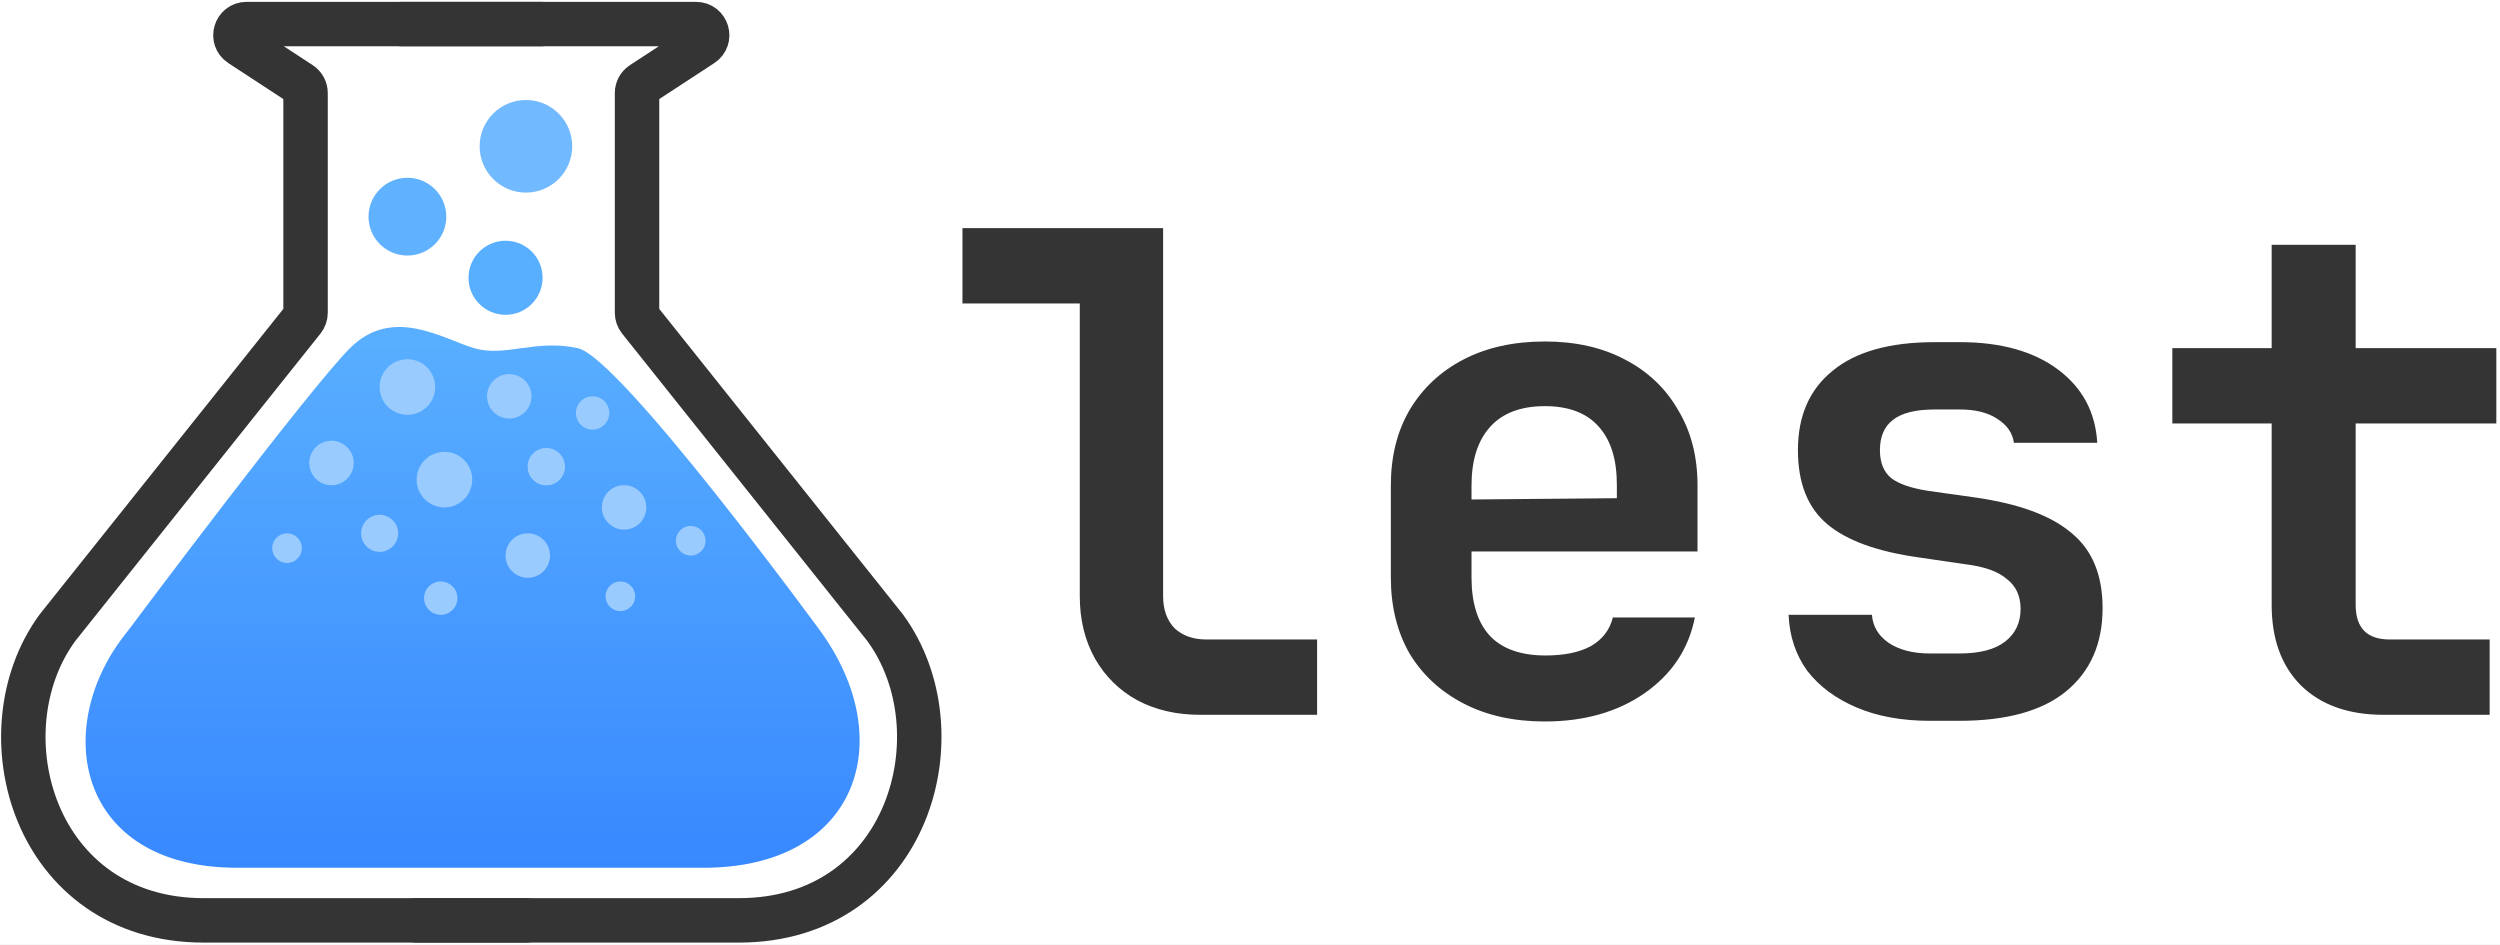
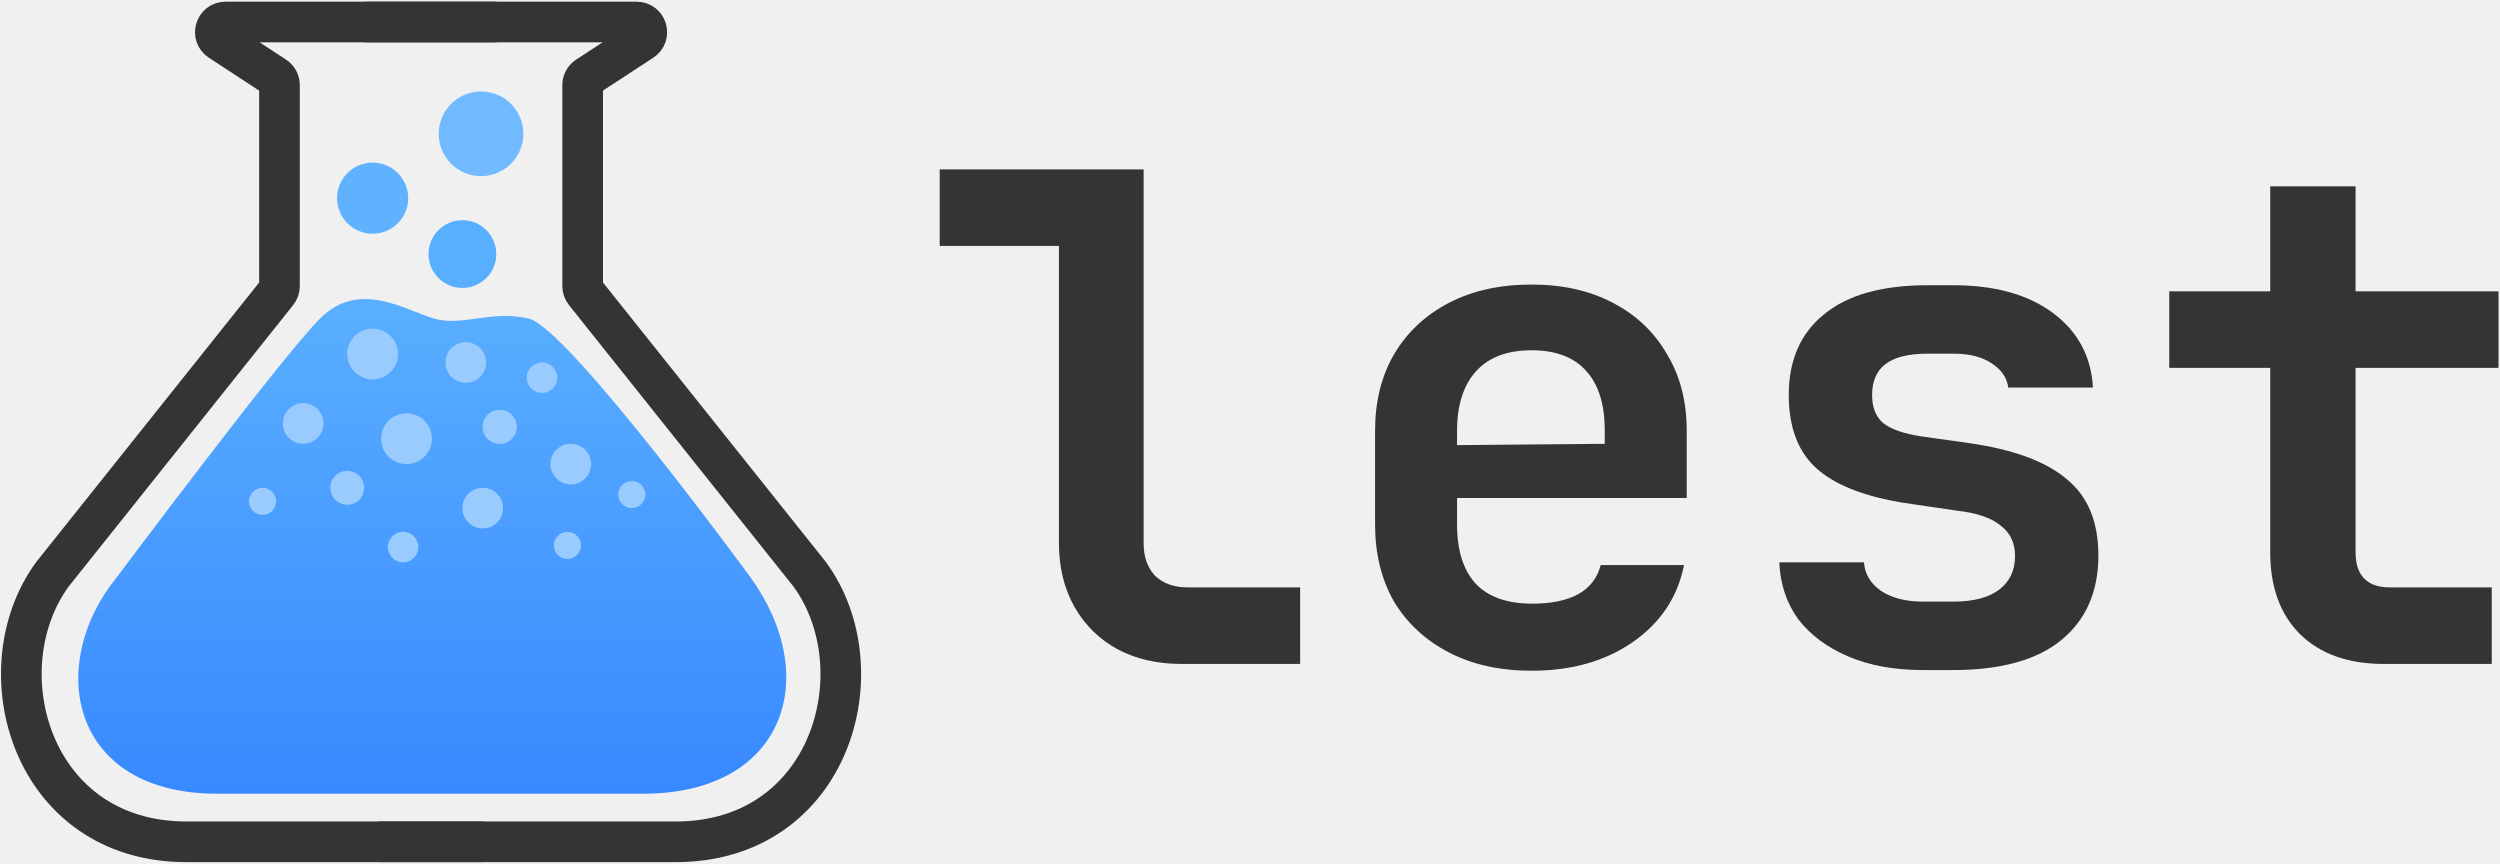
- <svg xmlns="http://www.w3.org/2000/svg" width="675" height="255" viewBox="0 0 675 255" fill="none">
+ <svg xmlns="http://www.w3.org/2000/svg" width="738" height="255" viewBox="0 0 738 255" fill="none">
  <g clip-path="url(#clip0_4_91)">
-     <rect width="675" height="255" fill="white" />
    <path d="M64.016 234.295H189.984C231.498 234.295 242.999 200.003 221.47 170.334L221.466 170.33C221.401 170.24 167.493 96.499 156 94C144.5 91.5 136.5 96.5 128 94C119.5 91.5 106 82.5 94.5 94C83.103 105.397 35.399 169.172 34.545 170.314C34.519 170.35 34.519 170.347 34.491 170.382C13.509 196.052 20.529 234.295 64.016 234.295Z" fill="url(#paint0_linear_4_91)" />
    <path d="M142 248.5H55C9 248.5 -5 197.5 15.5 169.5L81.845 86.321C82.269 85.789 82.5 85.13 82.5 84.45V25.123C82.5 24.11 81.989 23.166 81.142 22.612L64.928 12.011C62.432 10.379 63.588 6.5 66.57 6.5H146" stroke="#343434" stroke-width="12" stroke-linecap="round" />
    <path d="M112.5 248.5H199.5C245.5 248.5 259.5 197.5 239 169.5L172.655 86.321C172.231 85.789 172 85.13 172 84.45V25.123C172 24.11 172.511 23.166 173.358 22.612L189.572 12.011C192.068 10.379 190.912 6.5 187.93 6.5H108.5" stroke="#343434" stroke-width="12" stroke-linecap="round" />
    <circle cx="136.5" cy="75" r="10" fill="#58AEFF" />
    <circle cx="110" cy="58.5" r="10.5" fill="#60B2FF" />
    <circle cx="142" cy="39.5" r="12.5" fill="#72BAFF" />
    <circle cx="110" cy="104.5" r="7.5" transform="rotate(180 110 104.5)" fill="#9ACBFF" />
    <circle cx="120" cy="129.5" r="7.5" transform="rotate(180 120 129.5)" fill="#9ACBFF" />
    <path d="M73.5 148C73.5 145.791 75.291 144 77.5 144C79.709 144 81.5 145.791 81.5 148C81.5 150.209 79.709 152 77.5 152C75.291 152 73.5 150.209 73.5 148Z" fill="#9ACBFF" />
    <path d="M182.5 146C182.5 143.791 184.291 142 186.5 142C188.709 142 190.5 143.791 190.5 146C190.5 148.209 188.709 150 186.5 150C184.291 150 182.5 148.209 182.5 146Z" fill="#9ACBFF" />
    <path d="M163.5 161C163.5 158.791 165.291 157 167.5 157C169.709 157 171.5 158.791 171.5 161C171.5 163.209 169.709 165 167.5 165C165.291 165 163.5 163.209 163.5 161Z" fill="#9ACBFF" />
    <circle cx="147.5" cy="126" r="5" transform="rotate(180 147.5 126)" fill="#9ACBFF" />
    <circle cx="147.5" cy="126" r="5" transform="rotate(180 147.5 126)" fill="#9ACBFF" />
    <circle cx="102.5" cy="144" r="5" transform="rotate(180 102.5 144)" fill="#9ACBFF" />
    <path d="M155.5 111.5C155.5 109.015 157.515 107 160 107C162.485 107 164.5 109.015 164.5 111.5C164.5 113.985 162.485 116 160 116C157.515 116 155.5 113.985 155.5 111.5Z" fill="#9ACBFF" />
    <path d="M114.5 161.5C114.5 159.015 116.515 157 119 157C121.485 157 123.5 159.015 123.5 161.5C123.5 163.985 121.485 166 119 166C116.515 166 114.5 163.985 114.5 161.5Z" fill="#9ACBFF" />
    <path d="M131.5 107C131.5 103.686 134.186 101 137.5 101C140.814 101 143.5 103.686 143.5 107C143.5 110.314 140.814 113 137.5 113C134.186 113 131.5 110.314 131.5 107Z" fill="#9ACBFF" />
    <path d="M136.5 150C136.5 146.686 139.186 144 142.5 144C145.814 144 148.5 146.686 148.5 150C148.5 153.314 145.814 156 142.5 156C139.186 156 136.5 153.314 136.5 150Z" fill="#9ACBFF" />
    <path d="M162.5 137C162.5 133.686 165.186 131 168.5 131C171.814 131 174.5 133.686 174.5 137C174.5 140.314 171.814 143 168.5 143C165.186 143 162.5 140.314 162.5 137Z" fill="#9ACBFF" />
    <path d="M83.5 125C83.5 121.686 86.186 119 89.5 119C92.814 119 95.5 121.686 95.5 125C95.5 128.314 92.814 131 89.5 131C86.186 131 83.5 128.314 83.5 125Z" fill="#9ACBFF" />
-     <path d="M324.12 193C317.64 193 311.94 191.68 307.02 189.04C302.22 186.4 298.44 182.68 295.68 177.88C292.92 172.96 291.54 167.32 291.54 160.96V81.94H259.86V61.6H314.04V160.96C314.04 164.56 315.06 167.44 317.1 169.6C319.26 171.64 322.14 172.66 325.74 172.66H355.62V193H324.12ZM417.11 194.8C408.71 194.8 401.39 193.18 395.15 189.94C388.91 186.7 384.05 182.2 380.57 176.44C377.21 170.56 375.53 163.72 375.53 155.92V131.08C375.53 123.28 377.21 116.5 380.57 110.74C384.05 104.86 388.91 100.3 395.15 97.06C401.39 93.82 408.71 92.2 417.11 92.2C425.39 92.2 432.59 93.82 438.71 97.06C444.95 100.3 449.75 104.86 453.11 110.74C456.59 116.5 458.33 123.28 458.33 131.08V148.9H397.31V155.92C397.31 162.88 398.99 168.16 402.35 171.76C405.71 175.24 410.69 176.98 417.29 176.98C422.33 176.98 426.41 176.14 429.53 174.46C432.65 172.66 434.63 170.08 435.47 166.72H457.61C455.93 175.24 451.37 182.08 443.93 187.24C436.61 192.28 427.67 194.8 417.11 194.8ZM436.55 136.3V130.9C436.55 124.06 434.93 118.84 431.69 115.24C428.45 111.52 423.59 109.66 417.11 109.66C410.63 109.66 405.71 111.52 402.35 115.24C398.99 118.96 397.31 124.24 397.31 131.08V134.86L438.17 134.5L436.55 136.3ZM521.079 194.62C513.519 194.62 506.919 193.42 501.279 191.02C495.639 188.62 491.199 185.32 487.959 181.12C484.839 176.8 483.159 171.76 482.919 166H505.419C505.659 169.12 507.159 171.64 509.919 173.56C512.799 175.48 516.519 176.44 521.079 176.44H528.999C534.519 176.44 538.659 175.36 541.419 173.2C544.179 171.04 545.559 168.1 545.559 164.38C545.559 160.9 544.299 158.2 541.779 156.28C539.379 154.24 535.599 152.92 530.439 152.32L518.199 150.52C506.919 148.96 498.639 145.96 493.359 141.52C488.079 137.08 485.439 130.42 485.439 121.54C485.439 112.3 488.559 105.16 494.799 100.12C501.039 94.96 510.219 92.38 522.339 92.38H529.179C540.219 92.38 549.039 94.84 555.639 99.76C562.239 104.68 565.779 111.28 566.259 119.56H543.759C543.399 116.92 541.899 114.76 539.259 113.08C536.739 111.4 533.379 110.56 529.179 110.56H522.339C517.179 110.56 513.399 111.52 510.999 113.44C508.719 115.24 507.579 117.94 507.579 121.54C507.579 124.9 508.599 127.42 510.639 129.1C512.679 130.66 515.979 131.8 520.539 132.52L533.319 134.32C545.079 136 553.719 139.18 559.239 143.86C564.879 148.42 567.699 155.2 567.699 164.2C567.699 173.8 564.399 181.3 557.799 186.7C551.319 191.98 541.719 194.62 528.999 194.62H521.079ZM643.589 193C634.109 193 626.669 190.36 621.269 185.08C615.989 179.8 613.349 172.54 613.349 163.3V114.34H586.529V94H613.349V66.1H636.029V94H674.009V114.34H636.029V163.3C636.029 169.54 639.089 172.66 645.209 172.66H672.209V193H643.589Z" fill="#343434" />
+     <path d="M348.8 196C341.6 196 335.267 194.533 329.8 191.6C324.467 188.667 320.267 184.533 317.2 179.2C314.133 173.733 312.6 167.467 312.6 160.4V72.6H277.4V50H337.6V160.4C337.6 164.4 338.733 167.6 341 170C343.4 172.267 346.6 173.4 350.6 173.4H383.8V196H348.8ZM452.122 198C442.789 198 434.655 196.2 427.722 192.6C420.789 189 415.389 184 411.522 177.6C407.789 171.067 405.922 163.467 405.922 154.8V127.2C405.922 118.533 407.789 111 411.522 104.6C415.389 98.067 420.789 93 427.722 89.4C434.655 85.8 442.789 84 452.122 84C461.322 84 469.322 85.8 476.122 89.4C483.055 93 488.389 98.067 492.122 104.6C495.989 111 497.922 118.533 497.922 127.2V147H430.122V154.8C430.122 162.533 431.989 168.4 435.722 172.4C439.455 176.267 444.989 178.2 452.322 178.2C457.922 178.2 462.455 177.267 465.922 175.4C469.389 173.4 471.589 170.533 472.522 166.8H497.122C495.255 176.267 490.189 183.867 481.922 189.6C473.789 195.2 463.855 198 452.122 198ZM473.722 133V127C473.722 119.4 471.922 113.6 468.322 109.6C464.722 105.467 459.322 103.4 452.122 103.4C444.922 103.4 439.455 105.467 435.722 109.6C431.989 113.733 430.122 119.6 430.122 127.2V131.4L475.522 131L473.722 133ZM567.644 197.8C559.244 197.8 551.91 196.467 545.644 193.8C539.377 191.133 534.444 187.467 530.844 182.8C527.377 178 525.51 172.4 525.244 166H550.244C550.51 169.467 552.177 172.267 555.244 174.4C558.444 176.533 562.577 177.6 567.644 177.6H576.444C582.577 177.6 587.177 176.4 590.244 174C593.31 171.6 594.844 168.333 594.844 164.2C594.844 160.333 593.444 157.333 590.644 155.2C587.977 152.933 583.777 151.467 578.044 150.8L564.444 148.8C551.91 147.067 542.71 143.733 536.844 138.8C530.977 133.867 528.044 126.467 528.044 116.6C528.044 106.333 531.51 98.4 538.444 92.8C545.377 87.067 555.577 84.2 569.044 84.2H576.644C588.91 84.2 598.71 86.933 606.044 92.4C613.377 97.867 617.31 105.2 617.844 114.4H592.844C592.444 111.467 590.777 109.067 587.844 107.2C585.044 105.333 581.31 104.4 576.644 104.4H569.044C563.31 104.4 559.11 105.467 556.444 107.6C553.91 109.6 552.644 112.6 552.644 116.6C552.644 120.333 553.777 123.133 556.044 125C558.31 126.733 561.977 128 567.044 128.8L581.244 130.8C594.31 132.667 603.91 136.2 610.044 141.4C616.31 146.467 619.444 154 619.444 164C619.444 174.667 615.777 183 608.444 189C601.244 194.867 590.577 197.8 576.444 197.8H567.644ZM703.766 196C693.232 196 684.966 193.067 678.966 187.2C673.099 181.333 670.166 173.267 670.166 163V108.6H640.366V86H670.166V55H695.366V86H737.566V108.6H695.366V163C695.366 169.933 698.766 173.4 705.566 173.4H735.566V196H703.766Z" fill="#343434" />
  </g>
  <defs>
    <linearGradient id="paint0_linear_4_91" x1="127.606" y1="88.287" x2="127.606" y2="234.295" gradientUnits="userSpaceOnUse">
      <stop stop-color="#59AFFF" />
+       <stop offset="0.5" stop-color="#499CFF" />
+       <stop offset="0.5" stop-color="#499CFF" />
      <stop offset="1" stop-color="#3888FF" />
    </linearGradient>
    <clipPath id="clip0_4_91">
-       <rect width="675" height="255" fill="white" />
+       <rect width="738" height="255" fill="white" />
    </clipPath>
  </defs>
</svg>
